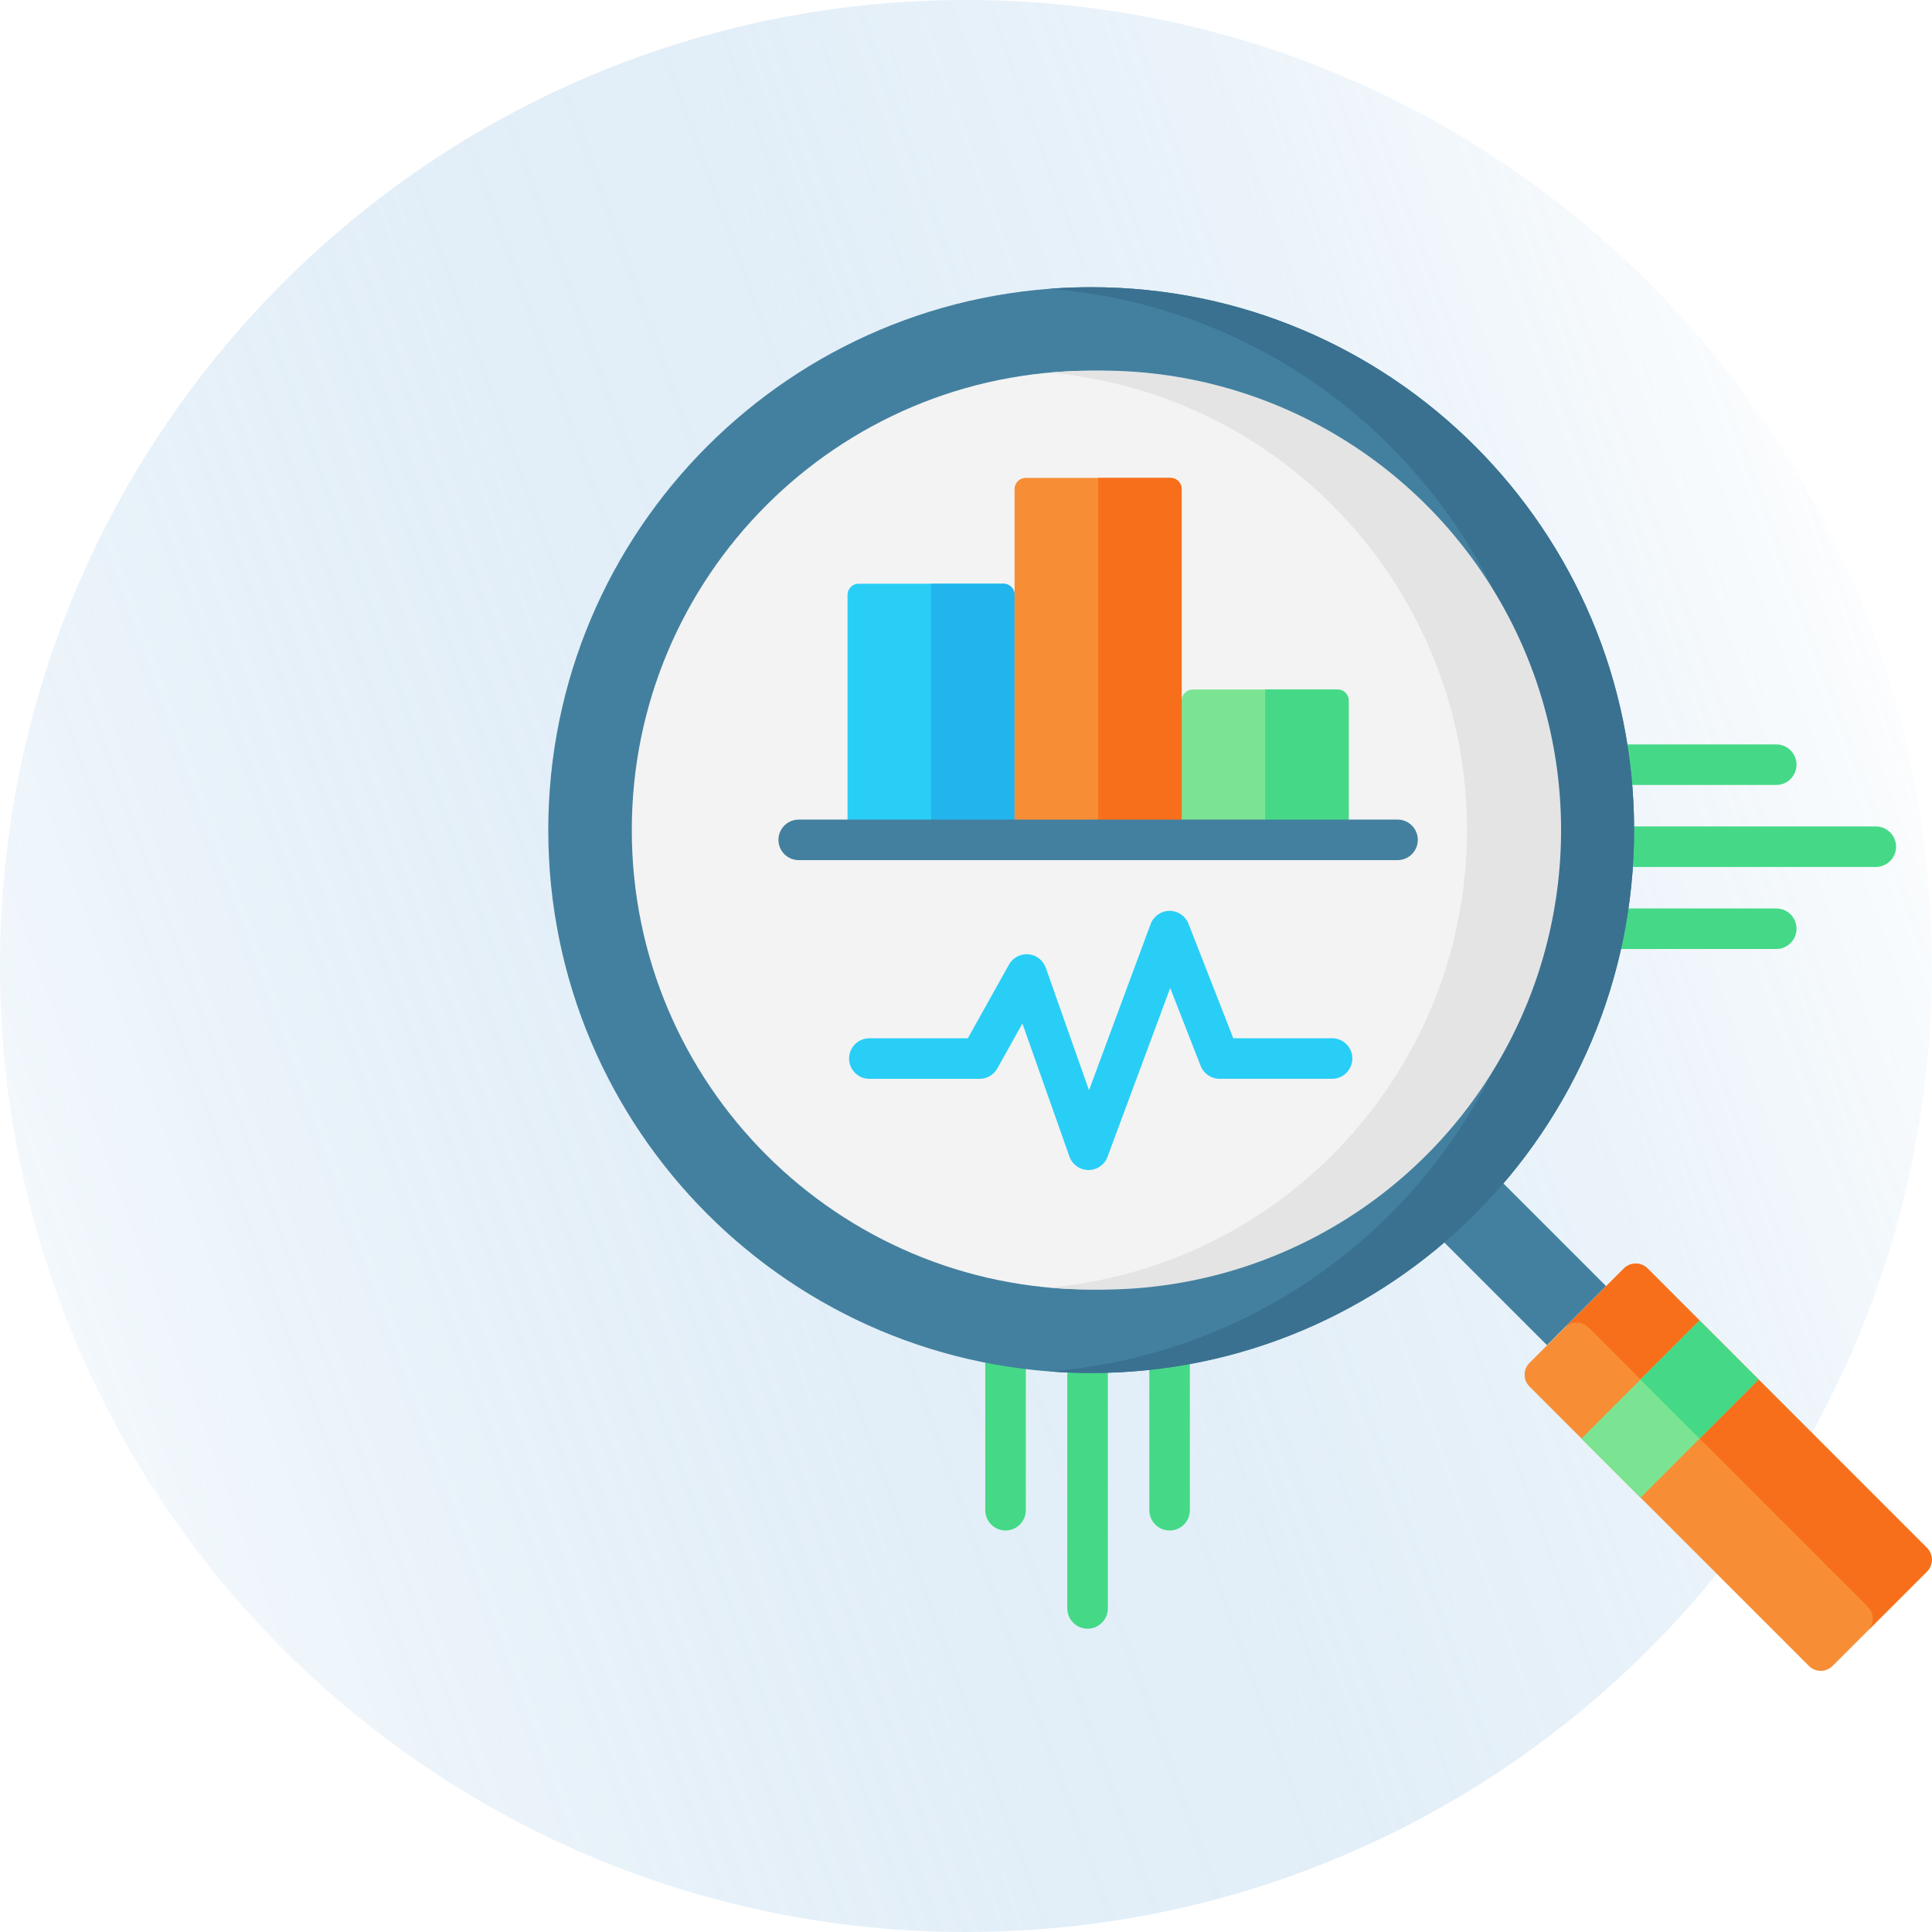
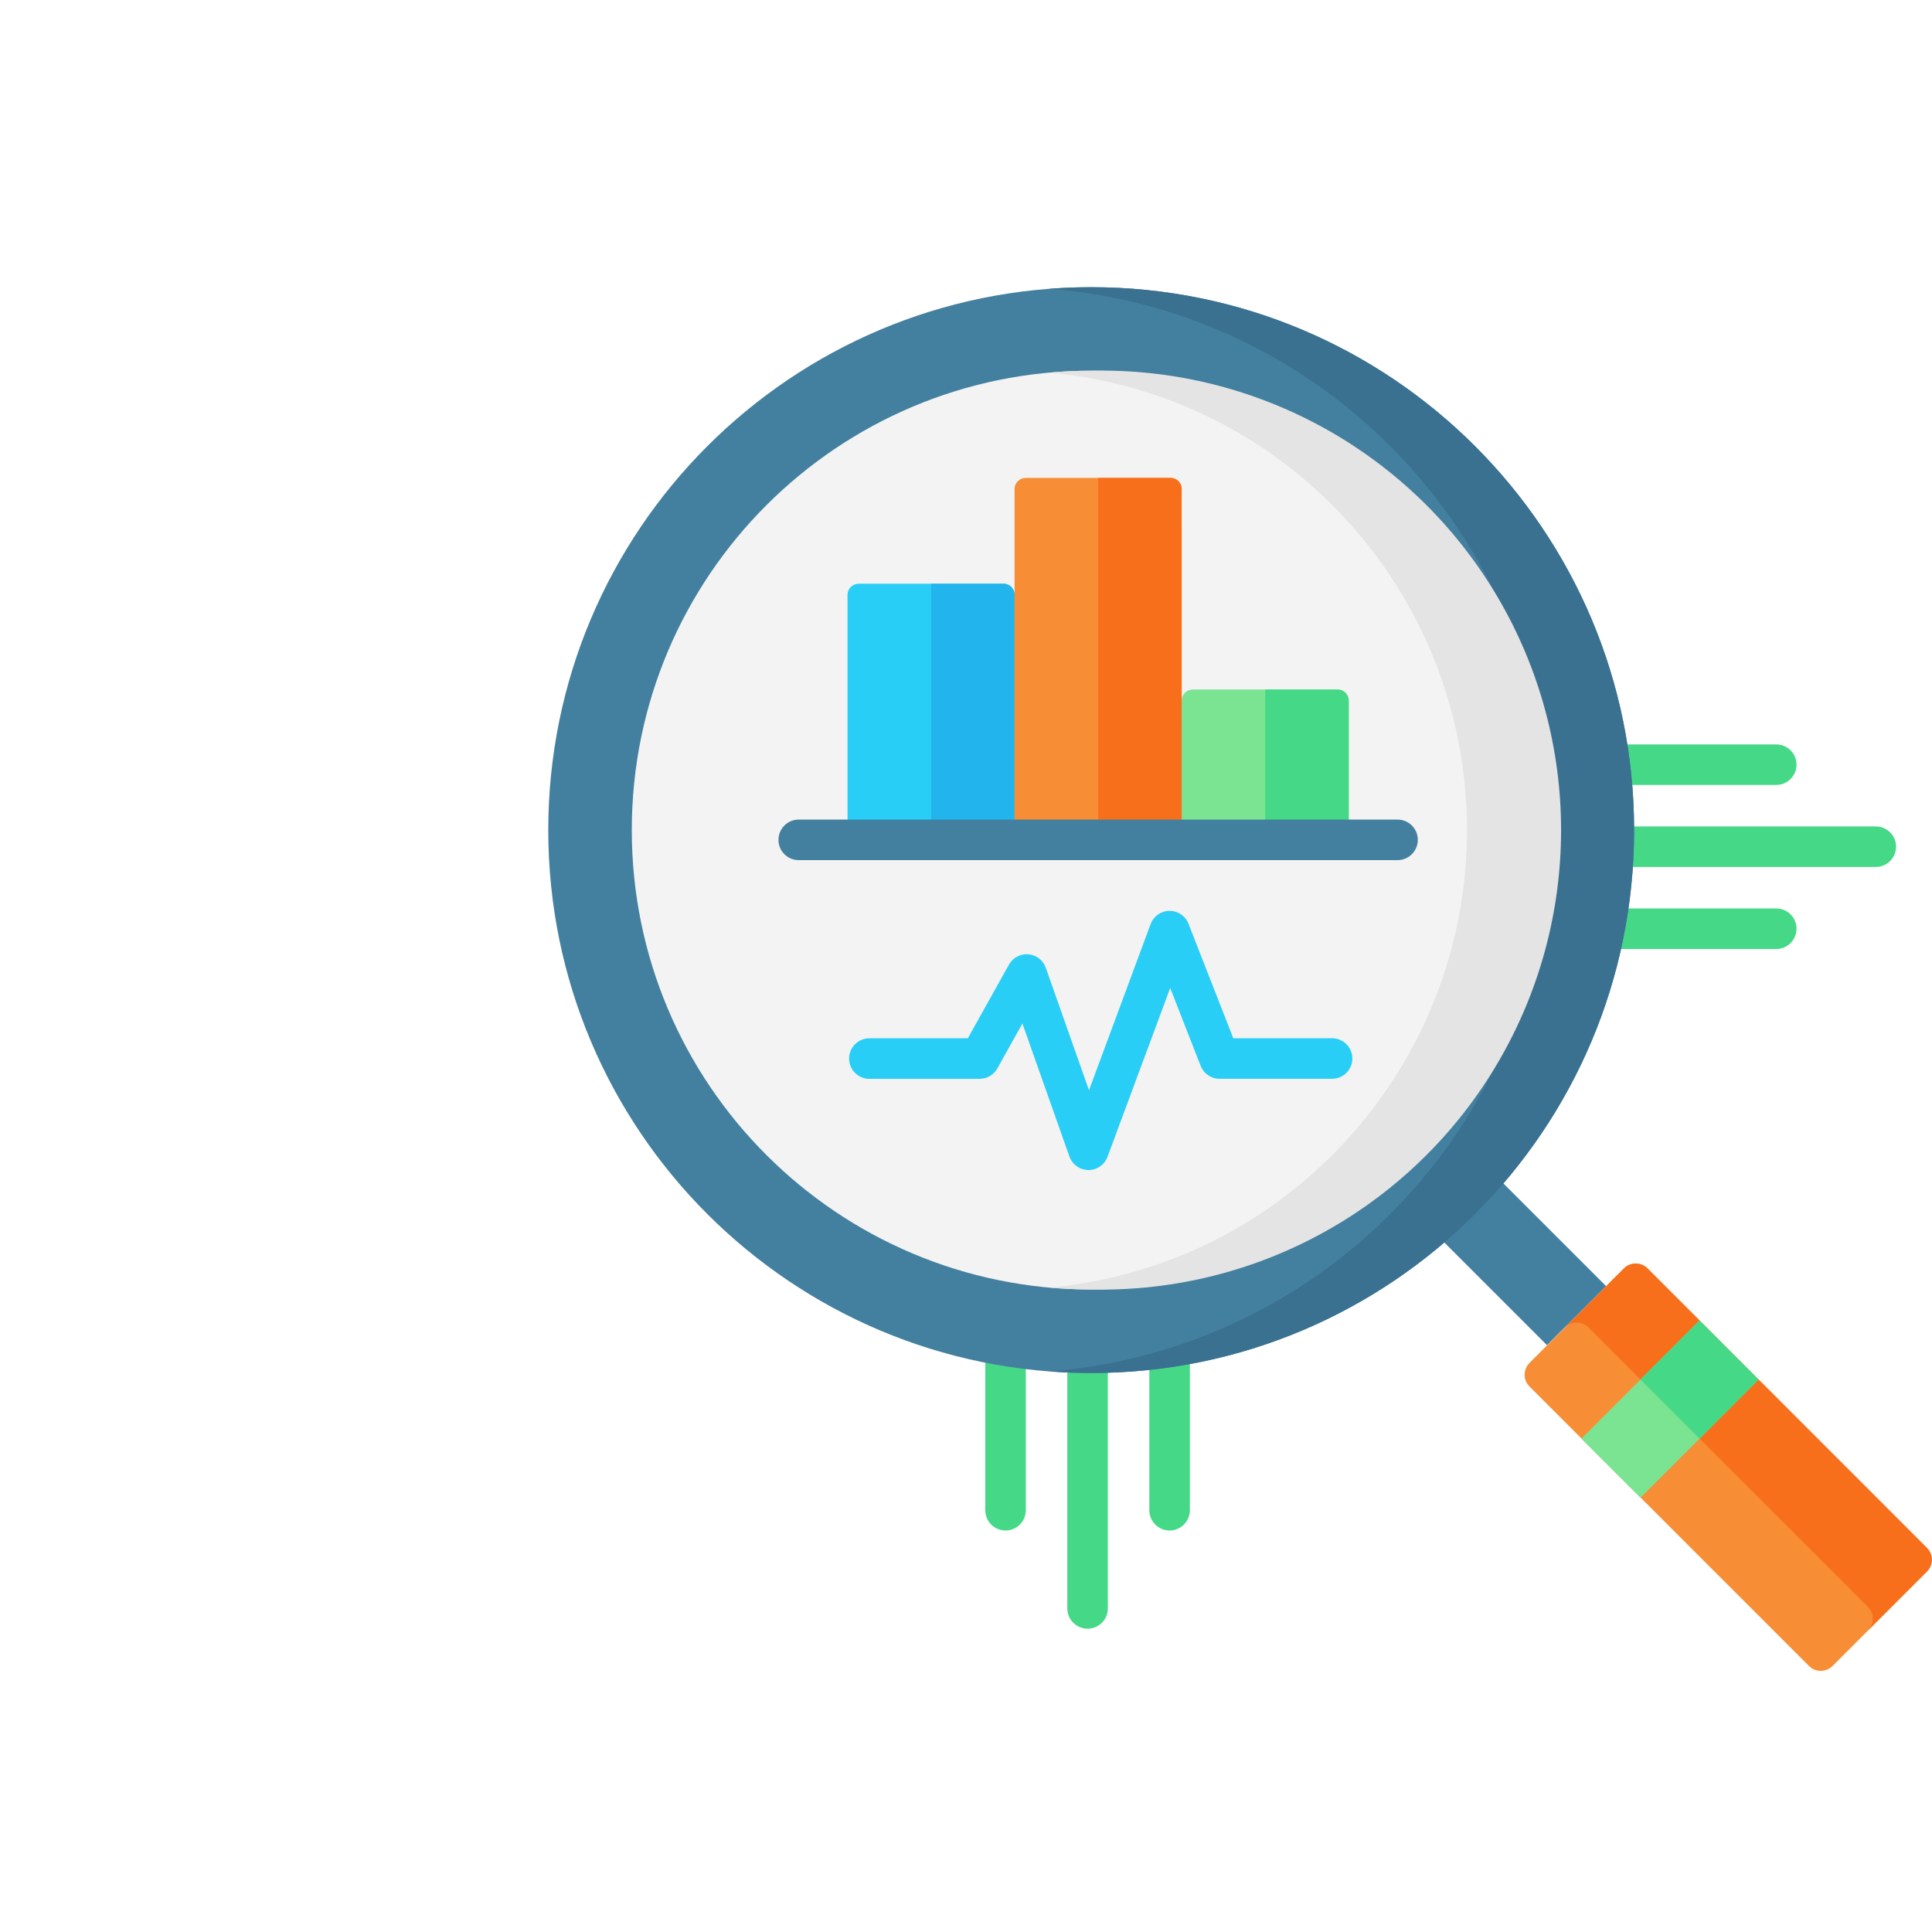
<svg xmlns="http://www.w3.org/2000/svg" width="74" height="74" viewBox="0 0 74 74">
  <defs>
    <linearGradient id="linear-gradient" x1="0.974" y1="0.238" x2="-0.052" y2="0.609" gradientUnits="objectBoundingBox">
      <stop offset="0" stop-color="#fff" />
-       <stop offset="1" stop-color="#006bc0" stop-opacity="0.071" />
+       <stop offset="1" stop-color="#ffffff" stop-opacity="0.071" />
    </linearGradient>
  </defs>
  <g id="Cloud_Analytics" data-name="Cloud Analytics" transform="translate(-179 -2856)">
    <g id="Laravel_Development" data-name="Laravel Development" transform="translate(179.001 2856.137)">
      <circle id="Ellipse_376" data-name="Ellipse 376" cx="37" cy="37" r="37" transform="translate(-0.001 -0.137)" opacity="0.42" fill="url(#linear-gradient)" />
    </g>
    <g id="Cloud_Analytics-2" data-name="Cloud Analytics" transform="translate(200 2867)">
      <g id="Group_64103" data-name="Group 64103" transform="translate(16.738 17.512)">
        <path id="Path_50581" data-name="Path 50581" d="M223.178,387.616a.776.776,0,0,0-.776.776v5.945a.776.776,0,0,0,1.553,0v-5.945A.776.776,0,0,0,223.178,387.616Z" transform="translate(-216.118 -365.004)" fill="#45d987" />
        <path id="Path_50582" data-name="Path 50582" d="M162.476,387.616a.776.776,0,0,0-.776.776v5.945a.776.776,0,1,0,1.553,0v-5.945A.776.776,0,0,0,162.476,387.616Z" transform="translate(-161.7 -365.004)" fill="#45d987" />
        <path id="Path_50583" data-name="Path 50583" d="M192.828,391.224a.776.776,0,0,0-.776.776v9.333a.776.776,0,1,0,1.553,0V392A.776.776,0,0,0,192.828,391.224Z" transform="translate(-188.91 -368.239)" fill="#45d987" />
        <path id="Path_50584" data-name="Path 50584" d="M390.223,170.729h5.945a.776.776,0,0,0,0-1.553h-5.945a.776.776,0,0,0,0,1.553Z" transform="translate(-365.872 -169.176)" fill="#45d987" />
        <path id="Path_50585" data-name="Path 50585" d="M396.168,229.878h-5.945a.776.776,0,1,0,0,1.553h5.945a.776.776,0,1,0,0-1.553Z" transform="translate(-365.871 -223.594)" fill="#45d987" />
        <path id="Path_50586" data-name="Path 50586" d="M402.042,199.526h-9.519a.776.776,0,0,0,0,1.553h9.519a.776.776,0,1,0,0-1.553Z" transform="translate(-367.933 -196.384)" fill="#45d987" />
      </g>
      <path id="Path_50587" data-name="Path 50587" d="M372.128,376.652,361.42,365.944a.64.64,0,0,1,0-.9l3.62-3.62a.64.64,0,0,1,.9,0l10.708,10.708a.64.64,0,0,1,0,.9l-3.62,3.62A.64.64,0,0,1,372.128,376.652Z" transform="translate(-323.839 -323.839)" fill="#f78e36" />
      <path id="Path_50588" data-name="Path 50588" d="M378.418,361.42l-2.262,2.262a.64.64,0,0,1,.9,0l10.708,10.708a.64.64,0,0,1,0,.9l2.262-2.262a.64.64,0,0,0,0-.9L379.323,361.42A.64.64,0,0,0,378.418,361.42Z" transform="translate(-337.218 -323.839)" fill="#f86f1b" />
      <path id="Path_50589" data-name="Path 50589" d="M0,0H3.2V6.973H0Z" transform="translate(33.321 35.591) rotate(-45)" fill="#4380a0" />
      <path id="Path_50590" data-name="Path 50590" d="M0,0H6.4V3.2H0Z" transform="translate(39.57 44.103) rotate(-45)" fill="#7be492" />
      <path id="Path_50591" data-name="Path 50591" d="M0,0H3.2V3.2H0Z" transform="translate(41.832 41.841) rotate(-45)" fill="#45d987" />
      <circle id="Ellipse_497" data-name="Ellipse 497" cx="20.795" cy="20.795" r="20.795" transform="translate(0 0)" fill="#43809f" />
      <path id="Path_50592" data-name="Path 50592" d="M187.032,0q-.807,0-1.6.061a20.8,20.8,0,0,1,0,41.468q.792.06,1.6.061a20.795,20.795,0,0,0,0-41.59Z" transform="translate(-166.237 0)" fill="#3a7190" />
      <circle id="Ellipse_498" data-name="Ellipse 498" cx="17.596" cy="17.596" r="17.596" transform="translate(3.199 3.199)" fill="#f3f3f3" />
      <path id="Path_50593" data-name="Path 50593" d="M187.032,30.905c-.539,0-1.073.026-1.6.073a17.595,17.595,0,0,1,0,35.044c.527.048,1.06.074,1.6.074a17.6,17.6,0,1,0,0-35.191Z" transform="translate(-166.237 -27.706)" fill="#e4e4e4" />
      <g id="Group_64104" data-name="Group 64104" transform="translate(11.464 7.305)">
        <path id="Path_50594" data-name="Path 50594" d="M117.142,119.525h-6.4v-9.384a.427.427,0,0,1,.427-.427h5.545a.427.427,0,0,1,.427.427Z" transform="translate(-110.744 -105.662)" fill="#29cef6" />
        <path id="Path_50595" data-name="Path 50595" d="M141.65,109.714v9.811h3.2v-9.384a.427.427,0,0,0-.427-.427Z" transform="translate(-138.451 -105.662)" fill="#22b5ed" />
        <path id="Path_50596" data-name="Path 50596" d="M240.764,154.62h-6.4v-5.332a.427.427,0,0,1,.427-.427h5.545a.427.427,0,0,1,.427.427Z" transform="translate(-221.569 -140.756)" fill="#7be492" />
        <path id="Path_50597" data-name="Path 50597" d="M265.272,148.861v5.759h3.2v-5.332a.427.427,0,0,0-.427-.427Z" transform="translate(-249.276 -140.756)" fill="#45d987" />
        <path id="Path_50598" data-name="Path 50598" d="M178.953,84.43h-6.4V70.994a.427.427,0,0,1,.427-.427h5.545a.427.427,0,0,1,.427.427Z" transform="translate(-166.157 -70.567)" fill="#f78e36" />
        <path id="Path_50599" data-name="Path 50599" d="M203.461,70.567V84.43h3.2V70.994a.427.427,0,0,0-.427-.427Z" transform="translate(-193.863 -70.567)" fill="#f86f1b" />
      </g>
      <path id="Path_50600" data-name="Path 50600" d="M108.889,196.991H85.953a.776.776,0,0,0,0,1.553h22.936a.776.776,0,0,0,0-1.553Z" transform="translate(-76.36 -176.599)" fill="#43809f" />
      <path id="Path_50601" data-name="Path 50601" d="M129.821,235.643H126.04l-1.716-4.387a.776.776,0,0,0-1.451.013l-2.36,6.364-1.655-4.692a.776.776,0,0,0-1.41-.12l-1.576,2.822H112.1a.776.776,0,1,0,0,1.553h4.225a.777.777,0,0,0,.678-.4l.96-1.719,1.8,5.094a.776.776,0,0,0,.726.518h.006a.776.776,0,0,0,.728-.507l2.4-6.465,1.167,2.983a.776.776,0,0,0,.723.494h4.311a.776.776,0,0,0,0-1.553Z" transform="translate(-99.802 -206.874)" fill="#29cef6" />
    </g>
  </g>
</svg>
